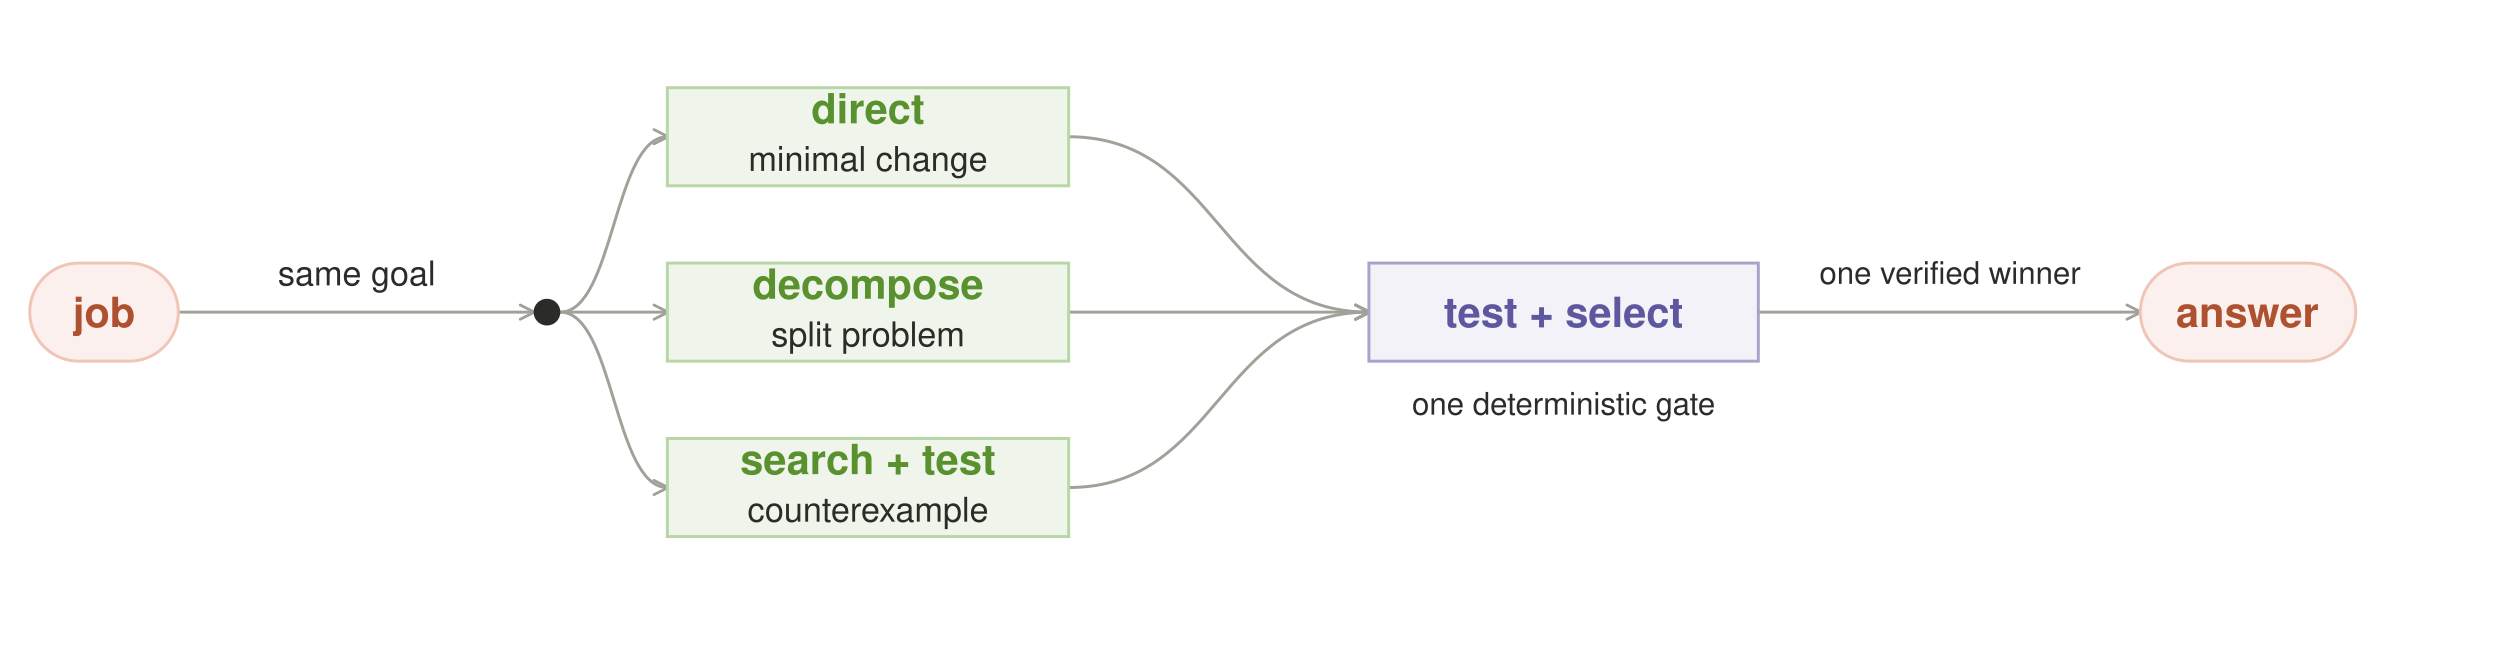
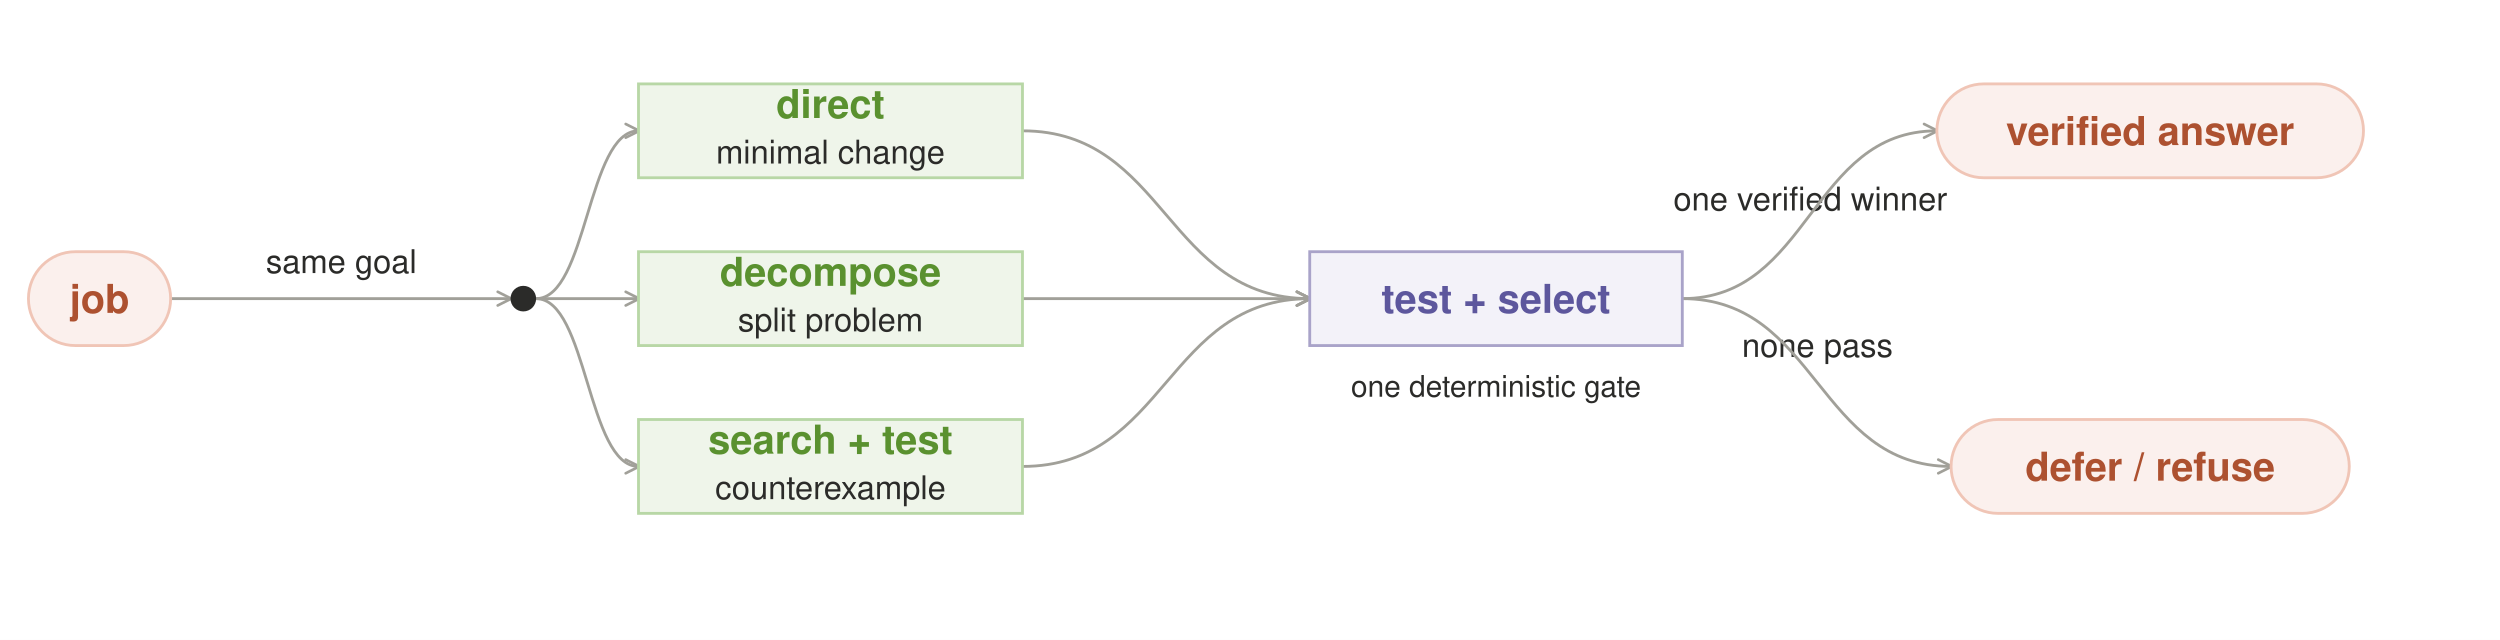
- <svg xmlns="http://www.w3.org/2000/svg" viewBox="0 0 1682 450" font-family="Avenir Next, Nunito, Segoe UI, Helvetica, Arial, sans-serif" role="img" aria-labelledby="t">
+ <svg xmlns="http://www.w3.org/2000/svg" viewBox="0 0 1758 450" font-family="Avenir Next, Nunito, Segoe UI, Helvetica, Arial, sans-serif" role="img" aria-labelledby="t">
  <defs>
    <marker id="ha" markerWidth="13.3" markerHeight="13.3" refX="11" refY="7.0" orient="auto" markerUnits="userSpaceOnUse">
      <path d="M2 2.2 L11.5 7.0 L2 11.8" fill="none" stroke="#a1a099" stroke-width="1.9" stroke-linecap="round" stroke-linejoin="round" />
    </marker>
    <marker id="Ha" markerWidth="18.1" markerHeight="18.1" refX="15" refY="9.5" orient="auto" markerUnits="userSpaceOnUse">
      <path d="M2 3.0 L15.6 9.5 L2 16.0" fill="none" stroke="#a1a099" stroke-width="3.0" stroke-linecap="round" stroke-linejoin="round" />
    </marker>
    <marker id="hg" markerWidth="13.3" markerHeight="13.3" refX="11" refY="7.0" orient="auto" markerUnits="userSpaceOnUse">
      <path d="M2 2.2 L11.5 7.0 L2 11.8" fill="none" stroke="#5a912f" stroke-width="1.9" stroke-linecap="round" stroke-linejoin="round" />
    </marker>
    <marker id="Hg" markerWidth="18.1" markerHeight="18.1" refX="15" refY="9.5" orient="auto" markerUnits="userSpaceOnUse">
      <path d="M2 3.0 L15.6 9.5 L2 16.0" fill="none" stroke="#5a912f" stroke-width="3.0" stroke-linecap="round" stroke-linejoin="round" />
    </marker>
    <marker id="hp" markerWidth="13.3" markerHeight="13.3" refX="11" refY="7.0" orient="auto" markerUnits="userSpaceOnUse">
      <path d="M2 2.2 L11.5 7.0 L2 11.8" fill="none" stroke="#5d579d" stroke-width="1.9" stroke-linecap="round" stroke-linejoin="round" />
    </marker>
    <marker id="Hp" markerWidth="18.1" markerHeight="18.1" refX="15" refY="9.5" orient="auto" markerUnits="userSpaceOnUse">
      <path d="M2 3.0 L15.6 9.5 L2 16.0" fill="none" stroke="#5d579d" stroke-width="3.0" stroke-linecap="round" stroke-linejoin="round" />
    </marker>
    <marker id="hc" markerWidth="13.3" markerHeight="13.3" refX="11" refY="7.0" orient="auto" markerUnits="userSpaceOnUse">
      <path d="M2 2.2 L11.5 7.0 L2 11.8" fill="none" stroke="#ad5130" stroke-width="1.9" stroke-linecap="round" stroke-linejoin="round" />
    </marker>
    <marker id="Hc" markerWidth="18.1" markerHeight="18.1" refX="15" refY="9.5" orient="auto" markerUnits="userSpaceOnUse">
      <path d="M2 3.0 L15.6 9.5 L2 16.0" fill="none" stroke="#ad5130" stroke-width="3.0" stroke-linecap="round" stroke-linejoin="round" />
    </marker>
    <marker id="hk" markerWidth="13.3" markerHeight="13.3" refX="11" refY="7.0" orient="auto" markerUnits="userSpaceOnUse">
      <path d="M2 2.2 L11.5 7.0 L2 11.8" fill="none" stroke="#2b2b29" stroke-width="1.9" stroke-linecap="round" stroke-linejoin="round" />
    </marker>
    <marker id="Hk" markerWidth="18.1" markerHeight="18.1" refX="15" refY="9.5" orient="auto" markerUnits="userSpaceOnUse">
      <path d="M2 3.0 L15.6 9.5 L2 16.0" fill="none" stroke="#2b2b29" stroke-width="3.0" stroke-linecap="round" stroke-linejoin="round" />
    </marker>
  </defs>
-   <rect width="1682" height="450" fill="#fff" />
+   <rect width="1758" height="450" fill="#fff" />
  <text x="240" y="192" text-anchor="middle" fill="#2b2b29" font-size="23">same goal</text>
-   <text x="1312" y="191" text-anchor="middle" fill="#2b2b29" font-size="21">one verified winner</text>
+   <text x="1273" y="148" text-anchor="middle" fill="#2b2b29" font-size="23">one verified winner</text>
+   <text x="1278" y="251" text-anchor="middle" fill="#2b2b29" font-size="23">none pass</text>
  <path d="M 120 210 C 240 210, 240 210, 359 210" fill="none" stroke="#a1a099" stroke-width="2" marker-end="url(#ha)" />
  <path d="M 377 210 C 413 210, 413 92, 449 92" fill="none" stroke="#a1a099" stroke-width="2" marker-end="url(#ha)" />
  <path d="M 377 210 C 413 210, 413 210, 449 210" fill="none" stroke="#a1a099" stroke-width="2" marker-end="url(#ha)" />
  <path d="M 377 210 C 413 210, 413 328, 449 328" fill="none" stroke="#a1a099" stroke-width="2" marker-end="url(#ha)" />
  <path d="M 719 92 C 820 92, 820 210, 921 210" fill="none" stroke="#a1a099" stroke-width="2" marker-end="url(#ha)" />
  <path d="M 719 210 C 820 210, 820 210, 921 210" fill="none" stroke="#a1a099" stroke-width="2" marker-end="url(#ha)" />
  <path d="M 719 328 C 820 328, 820 210, 921 210" fill="none" stroke="#a1a099" stroke-width="2" marker-end="url(#ha)" />
-   <path d="M 1183 210 C 1312 210, 1312 210, 1440 210" fill="none" stroke="#a1a099" stroke-width="2" marker-end="url(#ha)" />
+   <path d="M 1183 210 C 1273 210, 1273 92, 1362 92" fill="none" stroke="#a1a099" stroke-width="2" marker-end="url(#ha)" />
+   <path d="M 1183 210 C 1278 210, 1278 328, 1372 328" fill="none" stroke="#a1a099" stroke-width="2" marker-end="url(#ha)" />
  <rect x="20" y="177" width="100" height="66" rx="33" fill="#fbf0ed" stroke="#f0c5b6" stroke-width="2" />
  <text x="70" y="220" text-anchor="middle" fill="#ad5130" font-size="28" font-weight="600">job</text>
  <circle cx="368" cy="210" r="9" fill="#2b2b29" />
  <rect x="449" y="59" width="270" height="66" rx="0" fill="#eff5ea" stroke="#b8d7a6" stroke-width="2" />
  <text x="584" y="83" text-anchor="middle" fill="#5a912f" font-size="28" font-weight="600">direct</text>
  <text x="584" y="115" text-anchor="middle" fill="#2b2b29" font-size="23">minimal change</text>
  <rect x="449" y="177" width="270" height="66" rx="0" fill="#eff5ea" stroke="#b8d7a6" stroke-width="2" />
  <text x="584" y="201" text-anchor="middle" fill="#5a912f" font-size="28" font-weight="600">decompose</text>
  <text x="584" y="233" text-anchor="middle" fill="#2b2b29" font-size="23">split problem</text>
  <rect x="449" y="295" width="270" height="66" rx="0" fill="#eff5ea" stroke="#b8d7a6" stroke-width="2" />
  <text x="584" y="319" text-anchor="middle" fill="#5a912f" font-size="28" font-weight="600">search + test</text>
  <text x="584" y="351" text-anchor="middle" fill="#2b2b29" font-size="23">counterexample</text>
  <rect x="921" y="177" width="262" height="66" rx="0" fill="#f3f2f9" stroke="#a9a3c9" stroke-width="2" />
  <text x="1052" y="220" text-anchor="middle" fill="#5d579d" font-size="28" font-weight="600">test + select</text>
  <text x="1052" y="279" text-anchor="middle" fill="#2b2b29" font-size="21">one deterministic gate</text>
-   <rect x="1440" y="177" width="145" height="66" rx="33" fill="#fbf0ed" stroke="#f0c5b6" stroke-width="2" />
-   <text x="1512" y="220" text-anchor="middle" fill="#ad5130" font-size="28" font-weight="600">answer</text>
+   <rect x="1362" y="59" width="300" height="66" rx="33" fill="#fbf0ed" stroke="#f0c5b6" stroke-width="2" />
+   <text x="1512" y="102" text-anchor="middle" fill="#ad5130" font-size="28" font-weight="600">verified answer</text>
+   <rect x="1372" y="295" width="280" height="66" rx="33" fill="#fbf0ed" stroke="#f0c5b6" stroke-width="2" />
+   <text x="1512" y="338" text-anchor="middle" fill="#ad5130" font-size="28" font-weight="600">defer / refuse</text>
</svg>
